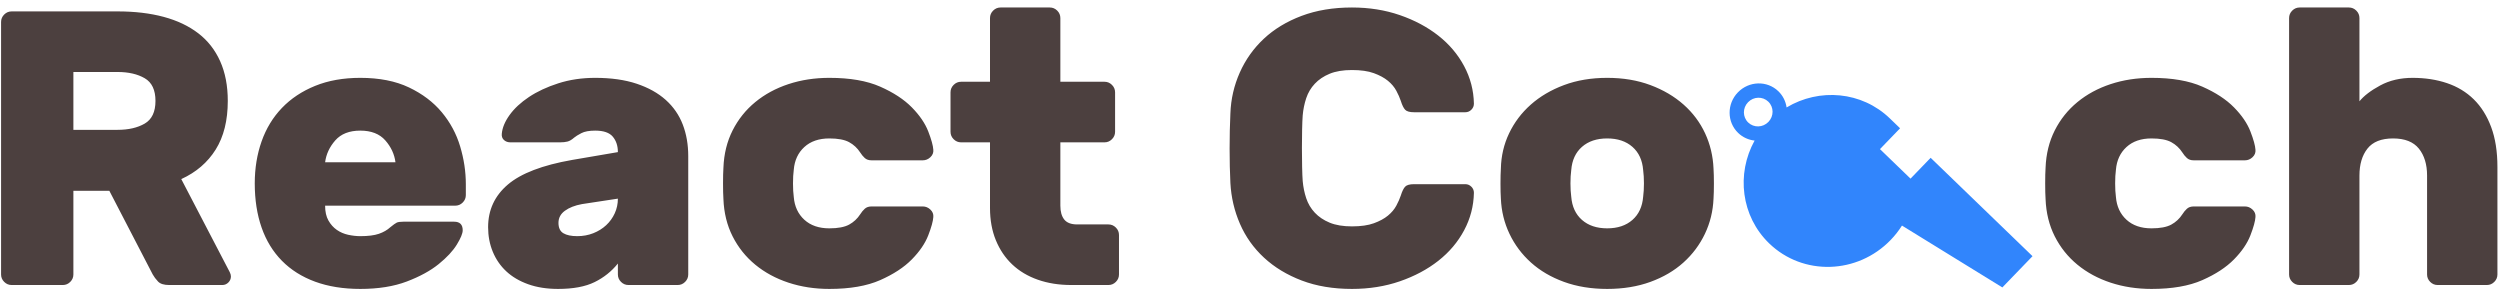
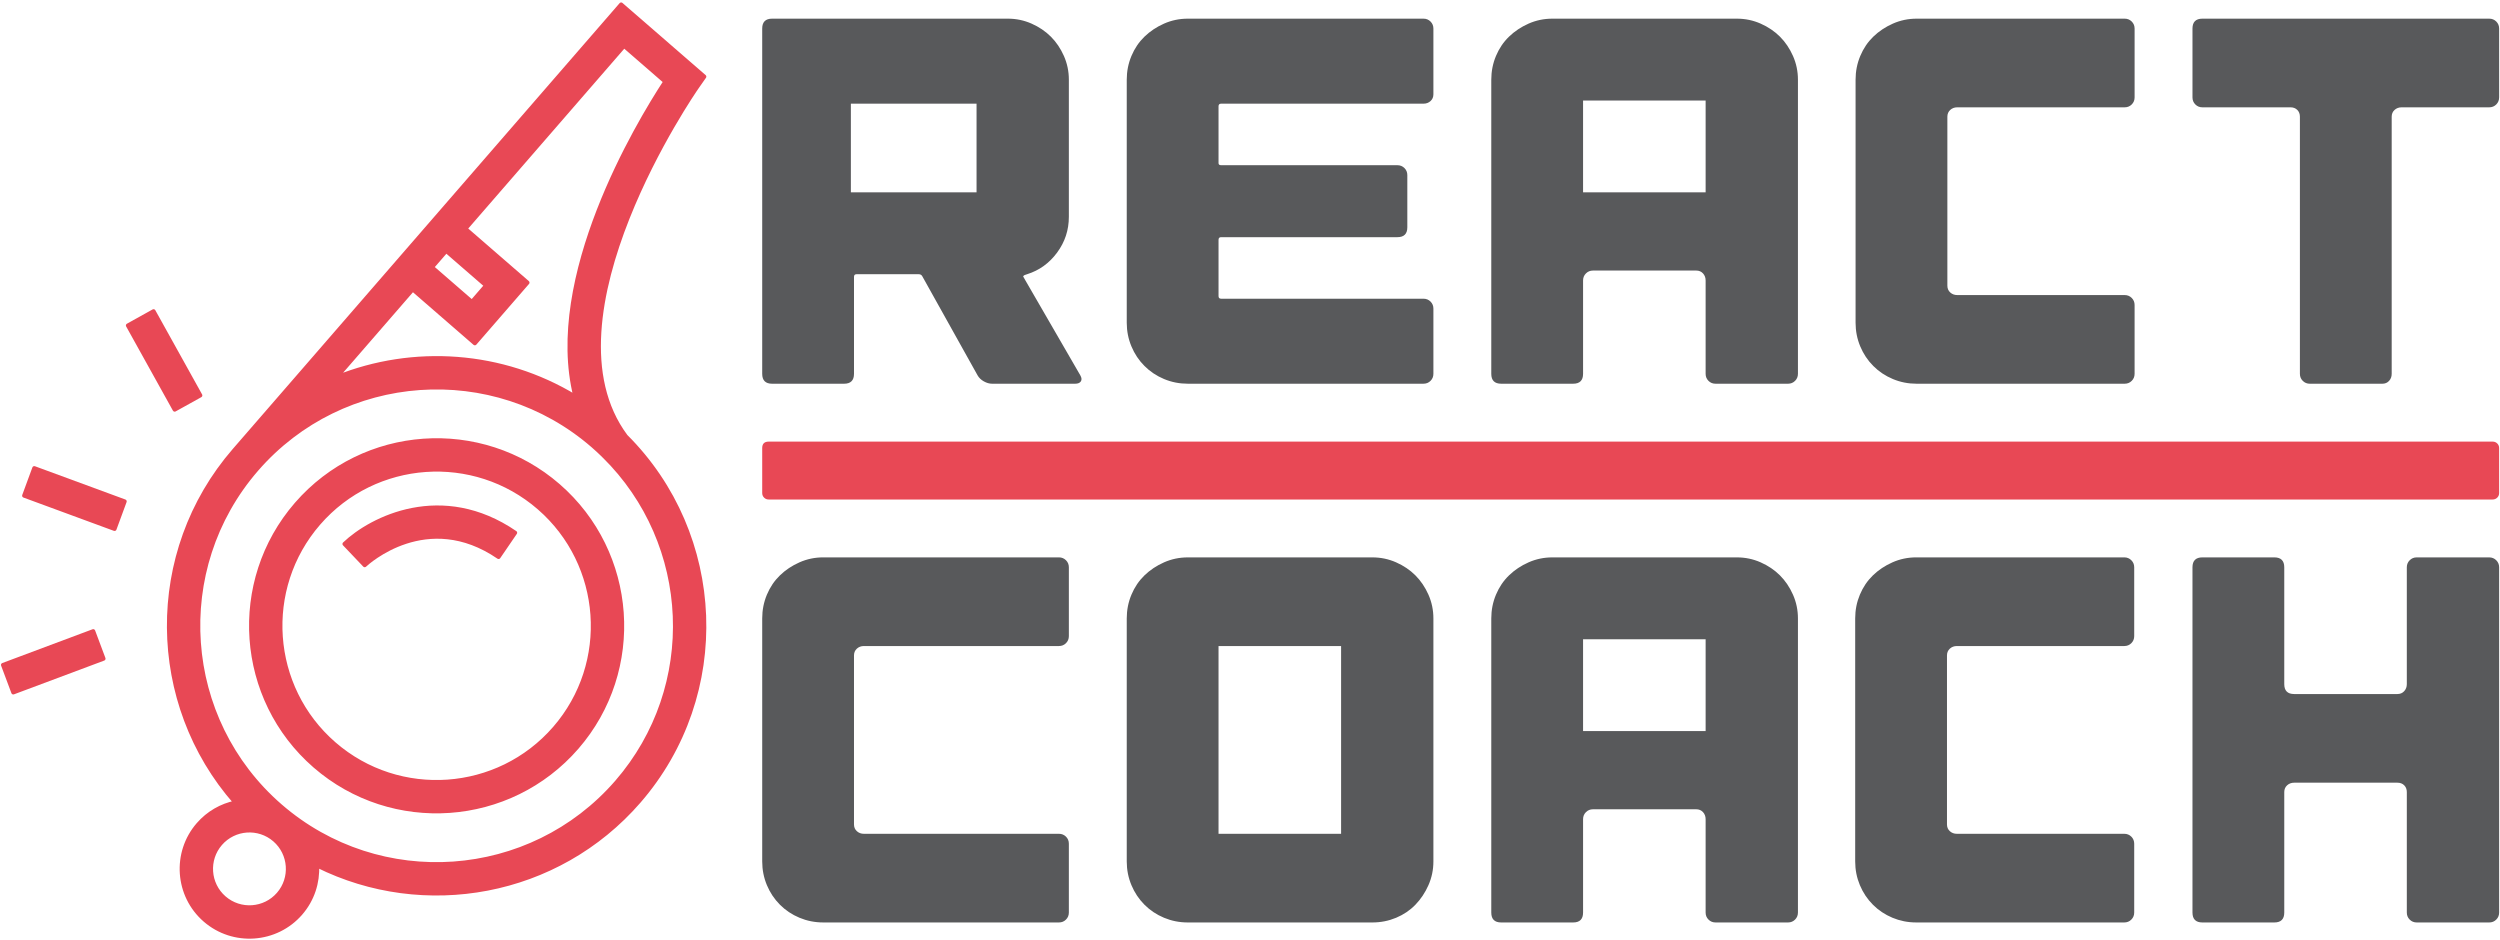
- <svg xmlns="http://www.w3.org/2000/svg" width="307px" height="36px" viewBox="0 0 307 36" version="1.1">
-   <defs />
-   <g id="Page-1" stroke="none" stroke-width="1" fill="none" fill-rule="evenodd">
-     <g id="if_icon-38-whistle_316199" transform="translate(227.935, 24.99193) rotate(44) translate(-227.935, -24.99193) translate(207.435, 13.99193)" fill-rule="nonzero" fill="#3185FC">
-       <path d="M6.16,8.447 C7.372,3.928 11.419,0.607 16.224,0.607 L17.963,0.607 L17.963,4.163 L23.181,4.163 L23.181,0.607 L40.572,0.607 L40.572,5.941 L26.429,9.039 L26.429,9.039 C26.58,9.759 26.659,10.507 26.659,11.274 C26.659,17.165 21.987,21.941 16.224,21.941 C11.419,21.941 7.372,18.62 6.16,14.101 C5.575,14.558 4.844,14.83 4.05,14.83 C2.129,14.83 0.572,13.238 0.572,11.274 C0.572,9.31 2.129,7.718 4.05,7.718 C4.844,7.718 5.575,7.99 6.16,8.447 L6.16,8.447 L6.16,8.447 Z M24.92,2.385 L38.833,2.385 L38.833,4.519 L24.205,7.739 C24.665,8.822 24.92,10.018 24.92,11.274 C24.92,16.183 21.027,20.163 16.224,20.163 C11.422,20.163 7.529,16.183 7.529,11.274 C7.529,6.978 10.51,3.394 14.473,2.566 C15.038,2.447 15.624,2.385 16.224,2.385 L16.224,5.941 L24.92,5.941 L24.92,2.385 L24.92,2.385 L24.92,2.385 Z M4.05,9.496 C3.09,9.496 2.311,10.285 2.311,11.274 C2.311,12.256 3.083,13.052 4.05,13.052 C5.011,13.052 5.789,12.263 5.789,11.274 C5.789,10.292 5.017,9.496 4.05,9.496 L4.05,9.496 Z" id="whistle" />
+ <svg xmlns="http://www.w3.org/2000/svg" width="625" height="235" viewBox="0 0 625 235">
+   <g fill-rule="nonzero" fill="none">
+     <g stroke="#E84855" fill="#E84855" stroke-linecap="round" stroke-linejoin="round">
+       <path d="M74.107 126.023c-16.78 19.336-14.7 48.72 4.624 65.486 19.327 16.77 48.71 14.686 65.49-4.648 16.768-19.324 14.673-48.692-4.65-65.464-19.325-16.768-48.692-14.702-65.463 4.625zm64.565 56.024c-14.128 16.28-38.858 18.036-55.128 3.918-16.267-14.117-18.015-38.848-3.888-55.128 14.114-16.266 38.833-18.01 55.102-3.895 16.27 14.122 18.028 38.84 3.914 55.105z" />
+       <path d="M58.583 112.552h.002c-22.198 25.584-21.504 63.347.268 88.095-3.49.733-6.777 2.57-9.292 5.468-6.13 7.062-5.37 17.787 1.69 23.91 7.057 6.126 17.79 5.372 23.918-1.69 2.98-3.434 4.325-7.734 4.114-11.95 26.676 13.29 60.036 7.477 80.458-16.056 23.16-26.694 21.38-66.67-3.293-91.26-22.1-29.688 17.338-86.623 17.74-87.198l1.895-2.712-20.798-18.047-96.7 111.44zm52.963-49.823l9.974 8.653-3.543 4.085L108 66.812l3.546-4.083zM69.62 223.52c-3.473 4.004-9.557 4.43-13.557.957-4.003-3.474-4.433-9.55-.96-13.553 3.475-4.002 9.552-4.436 13.555-.962 4 3.47 4.436 9.555.962 13.558zm84.574-28.003c-21.55 24.833-59.282 27.505-84.113 5.96-24.827-21.544-27.496-59.276-5.948-84.11 21.534-24.816 59.258-27.482 84.087-5.938.923.802 1.814 1.63 2.677 2.475.024.03.045.063.07.095l.014-.01c22.236 21.87 23.92 57.666 3.214 81.527zM166.32 20.412c-6.94 10.628-29.978 48.996-22.46 78.786-18.29-11.102-40.546-12.553-59.768-4.835l19.095-22.007 15.523 13.472 13.167-15.175-15.524-13.47 39.664-45.71 10.302 8.94z" />
+       <path d="M86.113 135.986l5.06 5.318c.625-.586 15.58-14.3 33.47-2.05l4.148-6.067c-18.296-12.527-35.914-3.646-42.677 2.8zM8.564 117.028l22.612 8.322-2.536 6.89-22.61-8.322zM31.974 81.364l6.418-3.565 11.695 21.053-6.418 3.565zM.745 166.23l22.563-8.443 2.577 6.886-22.564 8.442z" />
    </g>
-     <path d="M14.436,1.4 C16.548,1.4 18.436,1.624 20.1,2.072 C21.764,2.52 23.18,3.192 24.348,4.088 C25.516,4.984 26.412,6.128 27.036,7.52 C27.66,8.912 27.972,10.536 27.972,12.392 C27.972,14.792 27.476,16.784 26.484,18.368 C25.492,19.952 24.084,21.16 22.26,21.992 L28.212,33.416 C28.308,33.608 28.356,33.784 28.356,33.944 C28.356,34.232 28.252,34.48 28.044,34.688 C27.836,34.896 27.588,35 27.3,35 L20.772,35 C20.132,35 19.676,34.856 19.404,34.568 C19.132,34.28 18.916,33.992 18.756,33.704 L13.428,23.432 L9.012,23.432 L9.012,33.704 C9.012,34.056 8.884,34.36 8.628,34.616 C8.372,34.872 8.068,35 7.716,35 L1.428,35 C1.076,35 0.772,34.872 0.516,34.616 C0.26,34.36 0.132,34.056 0.132,33.704 L0.132,2.696 C0.132,2.344 0.26,2.04 0.516,1.784 C0.772,1.528 1.076,1.4 1.428,1.4 L14.436,1.4 Z M9.012,15.944 L14.436,15.944 C15.78,15.944 16.892,15.688 17.772,15.176 C18.652,14.664 19.092,13.736 19.092,12.392 C19.092,11.048 18.652,10.12 17.772,9.608 C16.892,9.096 15.78,8.84 14.436,8.84 L9.012,8.84 L9.012,15.944 Z M39.924,25.256 C39.924,25.992 40.06,26.6 40.332,27.08 C40.604,27.56 40.948,27.944 41.364,28.232 C41.78,28.52 42.244,28.72 42.756,28.832 C43.268,28.944 43.764,29 44.244,29 C45.204,29 45.964,28.904 46.524,28.712 C47.084,28.52 47.556,28.248 47.94,27.896 C48.292,27.608 48.548,27.424 48.708,27.344 C48.868,27.264 49.14,27.224 49.524,27.224 L55.764,27.224 C56.468,27.224 56.82,27.576 56.82,28.28 C56.82,28.664 56.58,29.248 56.1,30.032 C55.62,30.816 54.876,31.616 53.868,32.432 C52.86,33.248 51.556,33.96 49.956,34.568 C48.356,35.176 46.452,35.48 44.244,35.48 C42.164,35.48 40.316,35.184 38.7,34.592 C37.084,34 35.724,33.144 34.62,32.024 C33.516,30.904 32.684,29.544 32.124,27.944 C31.564,26.344 31.284,24.536 31.284,22.52 C31.284,20.664 31.564,18.944 32.124,17.36 C32.684,15.776 33.516,14.408 34.62,13.256 C35.724,12.104 37.084,11.2 38.7,10.544 C40.316,9.888 42.164,9.56 44.244,9.56 C46.58,9.56 48.572,9.952 50.22,10.736 C51.868,11.52 53.212,12.536 54.252,13.784 C55.292,15.032 56.044,16.432 56.508,17.984 C56.972,19.536 57.204,21.08 57.204,22.616 L57.204,23.96 C57.204,24.312 57.076,24.616 56.82,24.872 C56.564,25.128 56.26,25.256 55.908,25.256 L39.924,25.256 Z M44.244,16.04 C42.9,16.04 41.876,16.44 41.172,17.24 C40.468,18.04 40.052,18.936 39.924,19.928 L48.564,19.928 C48.436,18.936 48.02,18.04 47.316,17.24 C46.612,16.44 45.588,16.04 44.244,16.04 Z M59.94,27.896 C59.94,25.784 60.748,24.04 62.364,22.664 C63.98,21.288 66.612,20.28 70.26,19.64 L75.876,18.68 C75.876,17.912 75.668,17.28 75.252,16.784 C74.836,16.288 74.116,16.04 73.092,16.04 C72.356,16.04 71.788,16.144 71.388,16.352 C70.988,16.56 70.692,16.744 70.5,16.904 C70.212,17.16 69.94,17.32 69.684,17.384 C69.428,17.448 69.124,17.48 68.772,17.48 L62.676,17.48 C62.356,17.48 62.092,17.384 61.884,17.192 C61.676,17 61.588,16.744 61.62,16.424 C61.684,15.688 62.004,14.92 62.58,14.12 C63.156,13.32 63.948,12.584 64.956,11.912 C65.964,11.24 67.164,10.68 68.556,10.232 C69.948,9.784 71.46,9.56 73.092,9.56 C75.044,9.56 76.74,9.8 78.18,10.28 C79.62,10.76 80.812,11.424 81.756,12.272 C82.7,13.12 83.396,14.128 83.844,15.296 C84.292,16.464 84.516,17.752 84.516,19.16 L84.516,33.704 C84.516,34.056 84.388,34.36 84.132,34.616 C83.876,34.872 83.572,35 83.22,35 L77.172,35 C76.82,35 76.516,34.872 76.26,34.616 C76.004,34.36 75.876,34.056 75.876,33.704 L75.876,32.36 C75.108,33.32 74.156,34.08 73.02,34.64 C71.884,35.2 70.388,35.48 68.532,35.48 C67.156,35.48 65.932,35.288 64.86,34.904 C63.788,34.52 62.892,33.992 62.172,33.32 C61.452,32.648 60.9,31.848 60.516,30.92 C60.132,29.992 59.94,28.984 59.94,27.896 Z M70.884,29 C71.588,29 72.244,28.88 72.852,28.64 C73.46,28.4 73.988,28.072 74.436,27.656 C74.884,27.24 75.236,26.752 75.492,26.192 C75.748,25.632 75.876,25.032 75.876,24.392 L71.46,25.064 C70.596,25.224 69.9,25.496 69.372,25.88 C68.844,26.264 68.58,26.76 68.58,27.368 C68.58,27.976 68.78,28.4 69.18,28.64 C69.58,28.88 70.148,29 70.884,29 Z M97.476,20.84 C97.412,21.32 97.38,21.88 97.38,22.52 C97.38,23.16 97.412,23.72 97.476,24.2 C97.572,25.352 98.004,26.28 98.772,26.984 C99.54,27.688 100.564,28.04 101.844,28.04 C102.9,28.04 103.708,27.888 104.268,27.584 C104.828,27.28 105.284,26.856 105.636,26.312 C105.796,26.056 105.98,25.832 106.188,25.64 C106.396,25.448 106.676,25.352 107.028,25.352 L113.316,25.352 C113.668,25.352 113.98,25.48 114.252,25.736 C114.524,25.992 114.644,26.296 114.612,26.648 C114.58,27.16 114.372,27.912 113.988,28.904 C113.604,29.896 112.932,30.88 111.972,31.856 C111.012,32.832 109.716,33.68 108.084,34.4 C106.452,35.12 104.372,35.48 101.844,35.48 C100.052,35.48 98.38,35.224 96.828,34.712 C95.276,34.2 93.916,33.464 92.748,32.504 C91.58,31.544 90.652,30.384 89.964,29.024 C89.276,27.664 88.9,26.136 88.836,24.44 C88.804,23.96 88.788,23.32 88.788,22.52 C88.788,21.72 88.804,21.08 88.836,20.6 C88.9,18.904 89.276,17.376 89.964,16.016 C90.652,14.656 91.58,13.496 92.748,12.536 C93.916,11.576 95.276,10.84 96.828,10.328 C98.38,9.816 100.052,9.56 101.844,9.56 C104.372,9.56 106.452,9.92 108.084,10.64 C109.716,11.36 111.012,12.208 111.972,13.184 C112.932,14.16 113.604,15.144 113.988,16.136 C114.372,17.128 114.58,17.88 114.612,18.392 C114.644,18.744 114.524,19.048 114.252,19.304 C113.98,19.56 113.668,19.688 113.316,19.688 L107.028,19.688 C106.676,19.688 106.396,19.592 106.188,19.4 C105.98,19.208 105.796,18.984 105.636,18.728 C105.284,18.184 104.828,17.76 104.268,17.456 C103.708,17.152 102.9,17 101.844,17 C100.564,17 99.54,17.352 98.772,18.056 C98.004,18.76 97.572,19.688 97.476,20.84 Z M130.212,25.256 C130.212,25.992 130.372,26.56 130.692,26.96 C131.012,27.36 131.54,27.56 132.276,27.56 L136.116,27.56 C136.468,27.56 136.772,27.688 137.028,27.944 C137.284,28.2 137.412,28.504 137.412,28.856 L137.412,33.704 C137.412,34.056 137.284,34.36 137.028,34.616 C136.772,34.872 136.468,35 136.116,35 L131.556,35 C130.052,35 128.684,34.784 127.452,34.352 C126.22,33.92 125.172,33.296 124.308,32.48 C123.444,31.664 122.772,30.672 122.292,29.504 C121.812,28.336 121.572,27.016 121.572,25.544 L121.572,17.48 L118.02,17.48 C117.668,17.48 117.364,17.352 117.108,17.096 C116.852,16.84 116.724,16.536 116.724,16.184 L116.724,11.336 C116.724,10.984 116.852,10.68 117.108,10.424 C117.364,10.168 117.668,10.04 118.02,10.04 L121.572,10.04 L121.572,2.216 C121.572,1.864 121.7,1.56 121.956,1.304 C122.212,1.048 122.516,0.92 122.868,0.92 L128.916,0.92 C129.268,0.92 129.572,1.048 129.828,1.304 C130.084,1.56 130.212,1.864 130.212,2.216 L130.212,10.04 L135.636,10.04 C135.988,10.04 136.292,10.168 136.548,10.424 C136.804,10.68 136.932,10.984 136.932,11.336 L136.932,16.184 C136.932,16.536 136.804,16.84 136.548,17.096 C136.292,17.352 135.988,17.48 135.636,17.48 L130.212,17.48 L130.212,25.256 Z M159.972,14.168 C159.94,14.584 159.916,15.16 159.9,15.896 C159.884,16.632 159.876,17.392 159.876,18.176 C159.876,18.96 159.884,19.728 159.9,20.48 C159.916,21.232 159.94,21.816 159.972,22.232 C160.036,22.968 160.18,23.672 160.404,24.344 C160.628,25.016 160.98,25.608 161.46,26.12 C161.94,26.632 162.548,27.04 163.284,27.344 C164.02,27.648 164.932,27.8 166.02,27.8 C167.108,27.8 168.004,27.672 168.708,27.416 C169.412,27.16 169.988,26.848 170.436,26.48 C170.884,26.112 171.228,25.704 171.468,25.256 C171.708,24.808 171.892,24.392 172.02,24.008 C172.18,23.496 172.356,23.136 172.548,22.928 C172.74,22.72 173.108,22.616 173.652,22.616 L179.94,22.616 C180.228,22.616 180.476,22.72 180.684,22.928 C180.892,23.136 180.996,23.384 180.996,23.672 C180.964,25.304 180.564,26.84 179.796,28.28 C179.028,29.72 177.972,30.968 176.628,32.024 C175.284,33.08 173.708,33.92 171.9,34.544 C170.092,35.168 168.132,35.48 166.02,35.48 C163.716,35.48 161.66,35.136 159.852,34.448 C158.044,33.76 156.5,32.824 155.22,31.64 C153.94,30.456 152.956,29.072 152.268,27.488 C151.58,25.904 151.188,24.232 151.092,22.472 C151.028,21.16 150.996,19.752 150.996,18.248 C150.996,16.744 151.028,15.304 151.092,13.928 C151.156,12.168 151.54,10.496 152.244,8.912 C152.948,7.328 153.932,5.944 155.196,4.76 C156.46,3.576 158.004,2.64 159.828,1.952 C161.652,1.264 163.716,0.92 166.02,0.92 C168.132,0.92 170.092,1.232 171.9,1.856 C173.708,2.48 175.284,3.32 176.628,4.376 C177.972,5.432 179.028,6.68 179.796,8.12 C180.564,9.56 180.964,11.096 180.996,12.728 C180.996,13.016 180.892,13.264 180.684,13.472 C180.476,13.68 180.228,13.784 179.94,13.784 L173.652,13.784 C173.108,13.784 172.74,13.68 172.548,13.472 C172.356,13.264 172.18,12.904 172.02,12.392 C171.892,12.008 171.708,11.592 171.468,11.144 C171.228,10.696 170.884,10.288 170.436,9.92 C169.988,9.552 169.412,9.24 168.708,8.984 C168.004,8.728 167.108,8.6 166.02,8.6 C164.932,8.6 164.02,8.752 163.284,9.056 C162.548,9.36 161.94,9.768 161.46,10.28 C160.98,10.792 160.628,11.384 160.404,12.056 C160.18,12.728 160.036,13.432 159.972,14.168 Z M210.42,20.696 C210.452,21.176 210.468,21.792 210.468,22.544 C210.468,23.296 210.452,23.912 210.42,24.392 C210.356,25.928 210.004,27.368 209.364,28.712 C208.724,30.056 207.844,31.232 206.724,32.24 C205.604,33.248 204.252,34.04 202.668,34.616 C201.084,35.192 199.316,35.48 197.364,35.48 C195.412,35.48 193.644,35.192 192.06,34.616 C190.476,34.04 189.124,33.248 188.004,32.24 C186.884,31.232 186.004,30.056 185.364,28.712 C184.724,27.368 184.372,25.928 184.308,24.392 C184.276,23.912 184.26,23.296 184.26,22.544 C184.26,21.792 184.276,21.176 184.308,20.696 C184.34,19.16 184.676,17.72 185.316,16.376 C185.956,15.032 186.844,13.856 187.98,12.848 C189.116,11.84 190.476,11.04 192.06,10.448 C193.644,9.856 195.412,9.56 197.364,9.56 C199.316,9.56 201.084,9.856 202.668,10.448 C204.252,11.04 205.612,11.84 206.748,12.848 C207.884,13.856 208.764,15.032 209.388,16.376 C210.012,17.72 210.356,19.16 210.42,20.696 Z M192.948,24.152 C193.044,25.368 193.484,26.32 194.268,27.008 C195.052,27.696 196.084,28.04 197.364,28.04 C198.644,28.04 199.676,27.696 200.46,27.008 C201.244,26.32 201.684,25.368 201.78,24.152 C201.844,23.672 201.876,23.128 201.876,22.52 C201.876,21.912 201.844,21.368 201.78,20.888 C201.684,19.672 201.244,18.72 200.46,18.032 C199.676,17.344 198.644,17 197.364,17 C196.084,17 195.052,17.344 194.268,18.032 C193.484,18.72 193.044,19.672 192.948,20.888 C192.884,21.368 192.852,21.912 192.852,22.52 C192.852,23.128 192.884,23.672 192.948,24.152 Z M259.836,20.84 C259.772,21.32 259.74,21.88 259.74,22.52 C259.74,23.16 259.772,23.72 259.836,24.2 C259.932,25.352 260.364,26.28 261.132,26.984 C261.9,27.688 262.924,28.04 264.204,28.04 C265.26,28.04 266.068,27.888 266.628,27.584 C267.188,27.28 267.644,26.856 267.996,26.312 C268.156,26.056 268.34,25.832 268.548,25.64 C268.756,25.448 269.036,25.352 269.388,25.352 L275.676,25.352 C276.028,25.352 276.34,25.48 276.612,25.736 C276.884,25.992 277.004,26.296 276.972,26.648 C276.94,27.16 276.732,27.912 276.348,28.904 C275.964,29.896 275.292,30.88 274.332,31.856 C273.372,32.832 272.076,33.68 270.444,34.4 C268.812,35.12 266.732,35.48 264.204,35.48 C262.412,35.48 260.74,35.224 259.188,34.712 C257.636,34.2 256.276,33.464 255.108,32.504 C253.94,31.544 253.012,30.384 252.324,29.024 C251.636,27.664 251.26,26.136 251.196,24.44 C251.164,23.96 251.148,23.32 251.148,22.52 C251.148,21.72 251.164,21.08 251.196,20.6 C251.26,18.904 251.636,17.376 252.324,16.016 C253.012,14.656 253.94,13.496 255.108,12.536 C256.276,11.576 257.636,10.84 259.188,10.328 C260.74,9.816 262.412,9.56 264.204,9.56 C266.732,9.56 268.812,9.92 270.444,10.64 C272.076,11.36 273.372,12.208 274.332,13.184 C275.292,14.16 275.964,15.144 276.348,16.136 C276.732,17.128 276.94,17.88 276.972,18.392 C277.004,18.744 276.884,19.048 276.612,19.304 C276.34,19.56 276.028,19.688 275.676,19.688 L269.388,19.688 C269.036,19.688 268.756,19.592 268.548,19.4 C268.34,19.208 268.156,18.984 267.996,18.728 C267.644,18.184 267.188,17.76 266.628,17.456 C266.068,17.152 265.26,17 264.204,17 C262.924,17 261.9,17.352 261.132,18.056 C260.364,18.76 259.932,19.688 259.836,20.84 Z M306.684,33.704 C306.684,34.056 306.556,34.36 306.3,34.616 C306.044,34.872 305.74,35 305.388,35 L299.34,35 C298.988,35 298.684,34.872 298.428,34.616 C298.172,34.36 298.044,34.056 298.044,33.704 L298.044,21.56 C298.044,20.184 297.708,19.08 297.036,18.248 C296.364,17.416 295.308,17 293.868,17 C292.428,17 291.38,17.416 290.724,18.248 C290.068,19.08 289.74,20.184 289.74,21.56 L289.74,33.704 C289.74,34.056 289.612,34.36 289.356,34.616 C289.1,34.872 288.796,35 288.444,35 L282.396,35 C282.044,35 281.74,34.872 281.484,34.616 C281.228,34.36 281.1,34.056 281.1,33.704 L281.1,2.216 C281.1,1.864 281.228,1.56 281.484,1.304 C281.74,1.048 282.044,0.92 282.396,0.92 L288.444,0.92 C288.796,0.92 289.1,1.048 289.356,1.304 C289.612,1.56 289.74,1.864 289.74,2.216 L289.74,12.44 C290.284,11.768 291.132,11.12 292.284,10.496 C293.436,9.872 294.764,9.56 296.268,9.56 C297.804,9.56 299.212,9.776 300.492,10.208 C301.772,10.64 302.868,11.304 303.78,12.2 C304.692,13.096 305.404,14.232 305.916,15.608 C306.428,16.984 306.684,18.616 306.684,20.504 L306.684,33.704 Z" id="React-Coach" fill="#4C403F" />
+     <g fill="#58595B">
+       <path d="M270.083 93.846c.347.61.39 1.108.13 1.5-.26.39-.74.586-1.434.586h-20.73c-.697 0-1.392-.196-2.087-.587-.697-.39-1.218-.89-1.564-1.5l-13.82-24.77c-.176-.348-.48-.522-.914-.522H214.15c-.435 0-.65.218-.65.652v24.25c0 1.652-.828 2.477-2.478 2.477H193.03c-1.653 0-2.478-.825-2.478-2.477V7.145c0-1.65.825-2.48 2.477-2.48h58.93c2.087 0 4.063.415 5.933 1.24 1.868.827 3.476 1.913 4.824 3.26 1.347 1.348 2.432 2.955 3.26 4.823.824 1.87 1.238 3.846 1.238 5.932v34.29c0 3.304-.978 6.28-2.934 8.93-1.955 2.653-4.454 4.457-7.496 5.412l-.39.13c-.61.175-.74.436-.393.782l.13.26 13.953 24.122zm-25.945-67.928h-31.42v22.165h31.42V25.918zM304.633 26.57v14.21c0 .35.216.522.652.522h44.068c.694 0 1.28.24 1.76.717.478.478.718 1.064.718 1.76v13.037c0 1.652-.826 2.477-2.477 2.477h-44.068c-.436 0-.652.218-.652.652v14.08c0 .437.216.653.652.653h50.587c.695 0 1.282.24 1.76.716.478.48.718 1.065.718 1.76v16.297c0 .697-.24 1.283-.717 1.76-.48.48-1.065.717-1.76.717H296.94c-2.085 0-4.063-.39-5.93-1.173-1.87-.782-3.5-1.868-4.89-3.26-1.392-1.39-2.477-3.02-3.26-4.89-.782-1.867-1.173-3.845-1.173-5.93V19.92c0-2.086.39-4.062 1.173-5.932.783-1.868 1.868-3.476 3.26-4.824 1.39-1.346 3.02-2.432 4.89-3.26 1.867-.824 3.845-1.238 5.93-1.238h58.932c.695 0 1.282.24 1.76.717.478.48.718 1.065.718 1.76V23.57c0 .698-.24 1.262-.717 1.696-.48.436-1.065.652-1.76.652h-50.588c-.436 0-.652.218-.652.652zM434.23 4.666c2.086 0 4.062.414 5.932 1.24 1.868.826 3.476 1.912 4.824 3.258 1.347 1.35 2.433 2.956 3.26 4.824.825 1.87 1.238 3.846 1.238 5.932v73.534c0 .697-.24 1.283-.717 1.76-.48.48-1.065.717-1.76.717h-18.123c-.697 0-1.284-.237-1.76-.716-.48-.477-.718-1.063-.718-1.76V70.116c0-.695-.218-1.282-.65-1.76-.438-.477-1.002-.717-1.696-.717h-25.815c-.696 0-1.283.24-1.76.716-.48.48-.717 1.065-.717 1.76v23.338c0 1.652-.827 2.477-2.478 2.477h-17.992c-1.652 0-2.478-.824-2.478-2.476V19.92c0-2.086.392-4.062 1.174-5.932.782-1.868 1.868-3.476 3.26-4.824 1.39-1.346 3.02-2.432 4.89-3.26 1.867-.824 3.845-1.238 5.932-1.238h46.154zm-7.823 43.417V25.136h-30.64v22.947h30.64zM487.56 27.482c-.48.436-.718 1-.718 1.695V71.42c0 .697.238 1.26.717 1.695.476.436 1.062.652 1.76.652h41.85c.696 0 1.283.24 1.762.717.477.48.717 1.065.717 1.76v17.21c0 .697-.24 1.283-.718 1.76-.48.48-1.065.717-1.76.717H479.15c-2.087 0-4.064-.39-5.933-1.172-1.87-.782-3.5-1.868-4.89-3.26-1.39-1.39-2.477-3.02-3.26-4.89-.78-1.867-1.173-3.845-1.173-5.93V19.92c0-2.086.392-4.062 1.174-5.932.782-1.868 1.868-3.476 3.26-4.824 1.39-1.346 3.02-2.432 4.89-3.26 1.867-.824 3.845-1.238 5.932-1.238h52.021c.696 0 1.283.24 1.762.717.477.48.717 1.065.717 1.76v17.21c0 .697-.24 1.283-.718 1.76-.48.48-1.065.717-1.76.717h-41.853c-.698 0-1.285.22-1.76.652zM624.782 24.354c0 .697-.24 1.283-.717 1.76-.48.48-1.065.717-1.76.717H600.4c-.696 0-1.283.22-1.76.653-.48.436-.717 1-.717 1.695v64.277c0 .697-.218 1.283-.652 1.76-.435.48-1 .717-1.693.717h-18.123c-.696 0-1.283-.238-1.76-.717-.48-.477-.718-1.063-.718-1.76V29.178c0-.695-.218-1.26-.65-1.695-.438-.434-1-.652-1.696-.652h-22.033c-.696 0-1.283-.237-1.76-.716-.48-.477-.718-1.063-.718-1.76V7.144c0-1.65.824-2.478 2.477-2.478h71.711c.694 0 1.28.24 1.76.717.477.48.717 1.065.717 1.76v17.21z" />
+       <g>
+         <path d="M214.216 162.165c-.48.436-.717 1-.717 1.695v42.242c0 .697.237 1.262.716 1.695.477.436 1.063.652 1.76.652h48.762c.695 0 1.28.24 1.76.716.477.48.717 1.064.717 1.76v17.21c0 .696-.24 1.284-.717 1.76-.48.48-1.065.718-1.76.718h-58.93c-2.086 0-4.064-.393-5.932-1.174-1.87-.783-3.5-1.867-4.89-3.26-1.39-1.39-2.476-3.02-3.26-4.89-.78-1.868-1.172-3.845-1.172-5.93v-60.761c0-2.086.39-4.062 1.173-5.932s1.868-3.477 3.26-4.825c1.39-1.346 3.02-2.432 4.89-3.258 1.867-.826 3.845-1.24 5.93-1.24h58.932c.695 0 1.28.242 1.76.72.477.478.717 1.063.717 1.76v17.21c0 .695-.24 1.282-.717 1.76-.48.478-1.065.716-1.76.716h-48.762c-.696.002-1.283.22-1.76.655zM343.096 139.347c2.086 0 4.062.414 5.932 1.24 1.87.826 3.477 1.912 4.824 3.258 1.346 1.35 2.432 2.956 3.26 4.825.824 1.87 1.238 3.846 1.238 5.932v60.758c0 2.086-.414 4.062-1.238 5.932-.828 1.87-1.914 3.5-3.26 4.89-1.348 1.392-2.955 2.476-4.824 3.26-1.87.78-3.846 1.173-5.932 1.173H296.94c-2.085 0-4.063-.393-5.93-1.174-1.87-.782-3.5-1.866-4.89-3.26-1.392-1.388-2.477-3.02-3.26-4.888-.782-1.87-1.173-3.846-1.173-5.932v-60.758c0-2.086.39-4.062 1.173-5.932s1.868-3.477 3.26-4.825c1.39-1.346 3.02-2.432 4.89-3.258 1.867-.826 3.845-1.24 5.93-1.24h46.156zm-7.823 22.165h-30.64v46.938h30.64v-46.938zM434.23 139.347c2.086 0 4.062.414 5.932 1.24 1.868.826 3.476 1.912 4.824 3.258 1.347 1.35 2.433 2.956 3.26 4.825.825 1.87 1.238 3.846 1.238 5.932v73.533c0 .697-.24 1.285-.717 1.762-.48.48-1.065.717-1.76.717h-18.123c-.697 0-1.284-.238-1.76-.717-.48-.477-.718-1.064-.718-1.762v-23.338c0-.693-.218-1.28-.65-1.76-.438-.477-1.002-.717-1.696-.717h-25.815c-.696 0-1.283.24-1.76.717-.48.48-.717 1.066-.717 1.76v23.338c0 1.652-.827 2.48-2.478 2.48h-17.992c-1.652 0-2.478-.827-2.478-2.48v-73.533c0-2.086.392-4.062 1.174-5.932.782-1.87 1.868-3.477 3.26-4.825 1.39-1.346 3.02-2.432 4.89-3.258 1.867-.826 3.845-1.24 5.932-1.24h46.154zm-7.823 43.417v-22.947h-30.64v22.947h30.64zM487.462 162.165c-.48.436-.717 1-.717 1.695v42.242c0 .697.238 1.262.717 1.695.477.436 1.063.652 1.76.652h41.852c.695 0 1.282.24 1.76.716.478.48.718 1.064.718 1.76v17.21c0 .696-.24 1.284-.717 1.76-.48.48-1.065.718-1.76.718h-52.022c-2.087 0-4.064-.393-5.933-1.174-1.87-.783-3.5-1.867-4.89-3.26-1.39-1.39-2.477-3.02-3.26-4.89-.78-1.868-1.173-3.845-1.173-5.93v-60.761c0-2.086.392-4.062 1.174-5.932.783-1.87 1.87-3.477 3.26-4.825 1.39-1.346 3.02-2.432 4.89-3.258 1.868-.826 3.846-1.24 5.933-1.24h52.021c.695 0 1.282.242 1.76.72s.718 1.063.718 1.76v17.21c0 .695-.24 1.282-.717 1.76-.48.478-1.065.716-1.76.716H489.22c-.697.002-1.284.22-1.76.655zM622.305 139.347c.694 0 1.28.242 1.76.72.477.478.718 1.063.718 1.76v86.31c0 .696-.24 1.284-.718 1.76-.48.48-1.065.718-1.76.718h-18.123c-.696 0-1.283-.238-1.76-.717-.48-.477-.717-1.064-.717-1.762V198.02c0-.694-.22-1.26-.652-1.696-.436-.434-1-.65-1.695-.65h-25.814c-.697 0-1.283.217-1.76.65-.48.438-.718 1.002-.718 1.695v30.116c0 1.652-.827 2.48-2.478 2.48h-17.992c-1.65 0-2.477-.827-2.477-2.48v-86.31c0-1.65.824-2.48 2.476-2.48h17.992c1.65 0 2.478.83 2.478 2.48v29.204c0 1.652.825 2.48 2.478 2.48h25.814c.695 0 1.26-.24 1.695-.72.434-.477.652-1.062.652-1.76v-29.204c0-.695.238-1.28.717-1.76.477-.477 1.063-.72 1.76-.72h18.123z" />
+       </g>
+     </g>
+     <path d="M624.782 123.258c0 .454-.155.84-.468 1.146-.312.315-.696.472-1.15.472H192.17c-.454 0-.838-.156-1.15-.472-.312-.308-.468-.692-.468-1.146V112.02c0-1.077.54-1.617 1.618-1.617h430.994c.454 0 .838.156 1.15.467.312.31.468.697.468 1.15v11.238z" fill="#E84855" />
  </g>
</svg>
